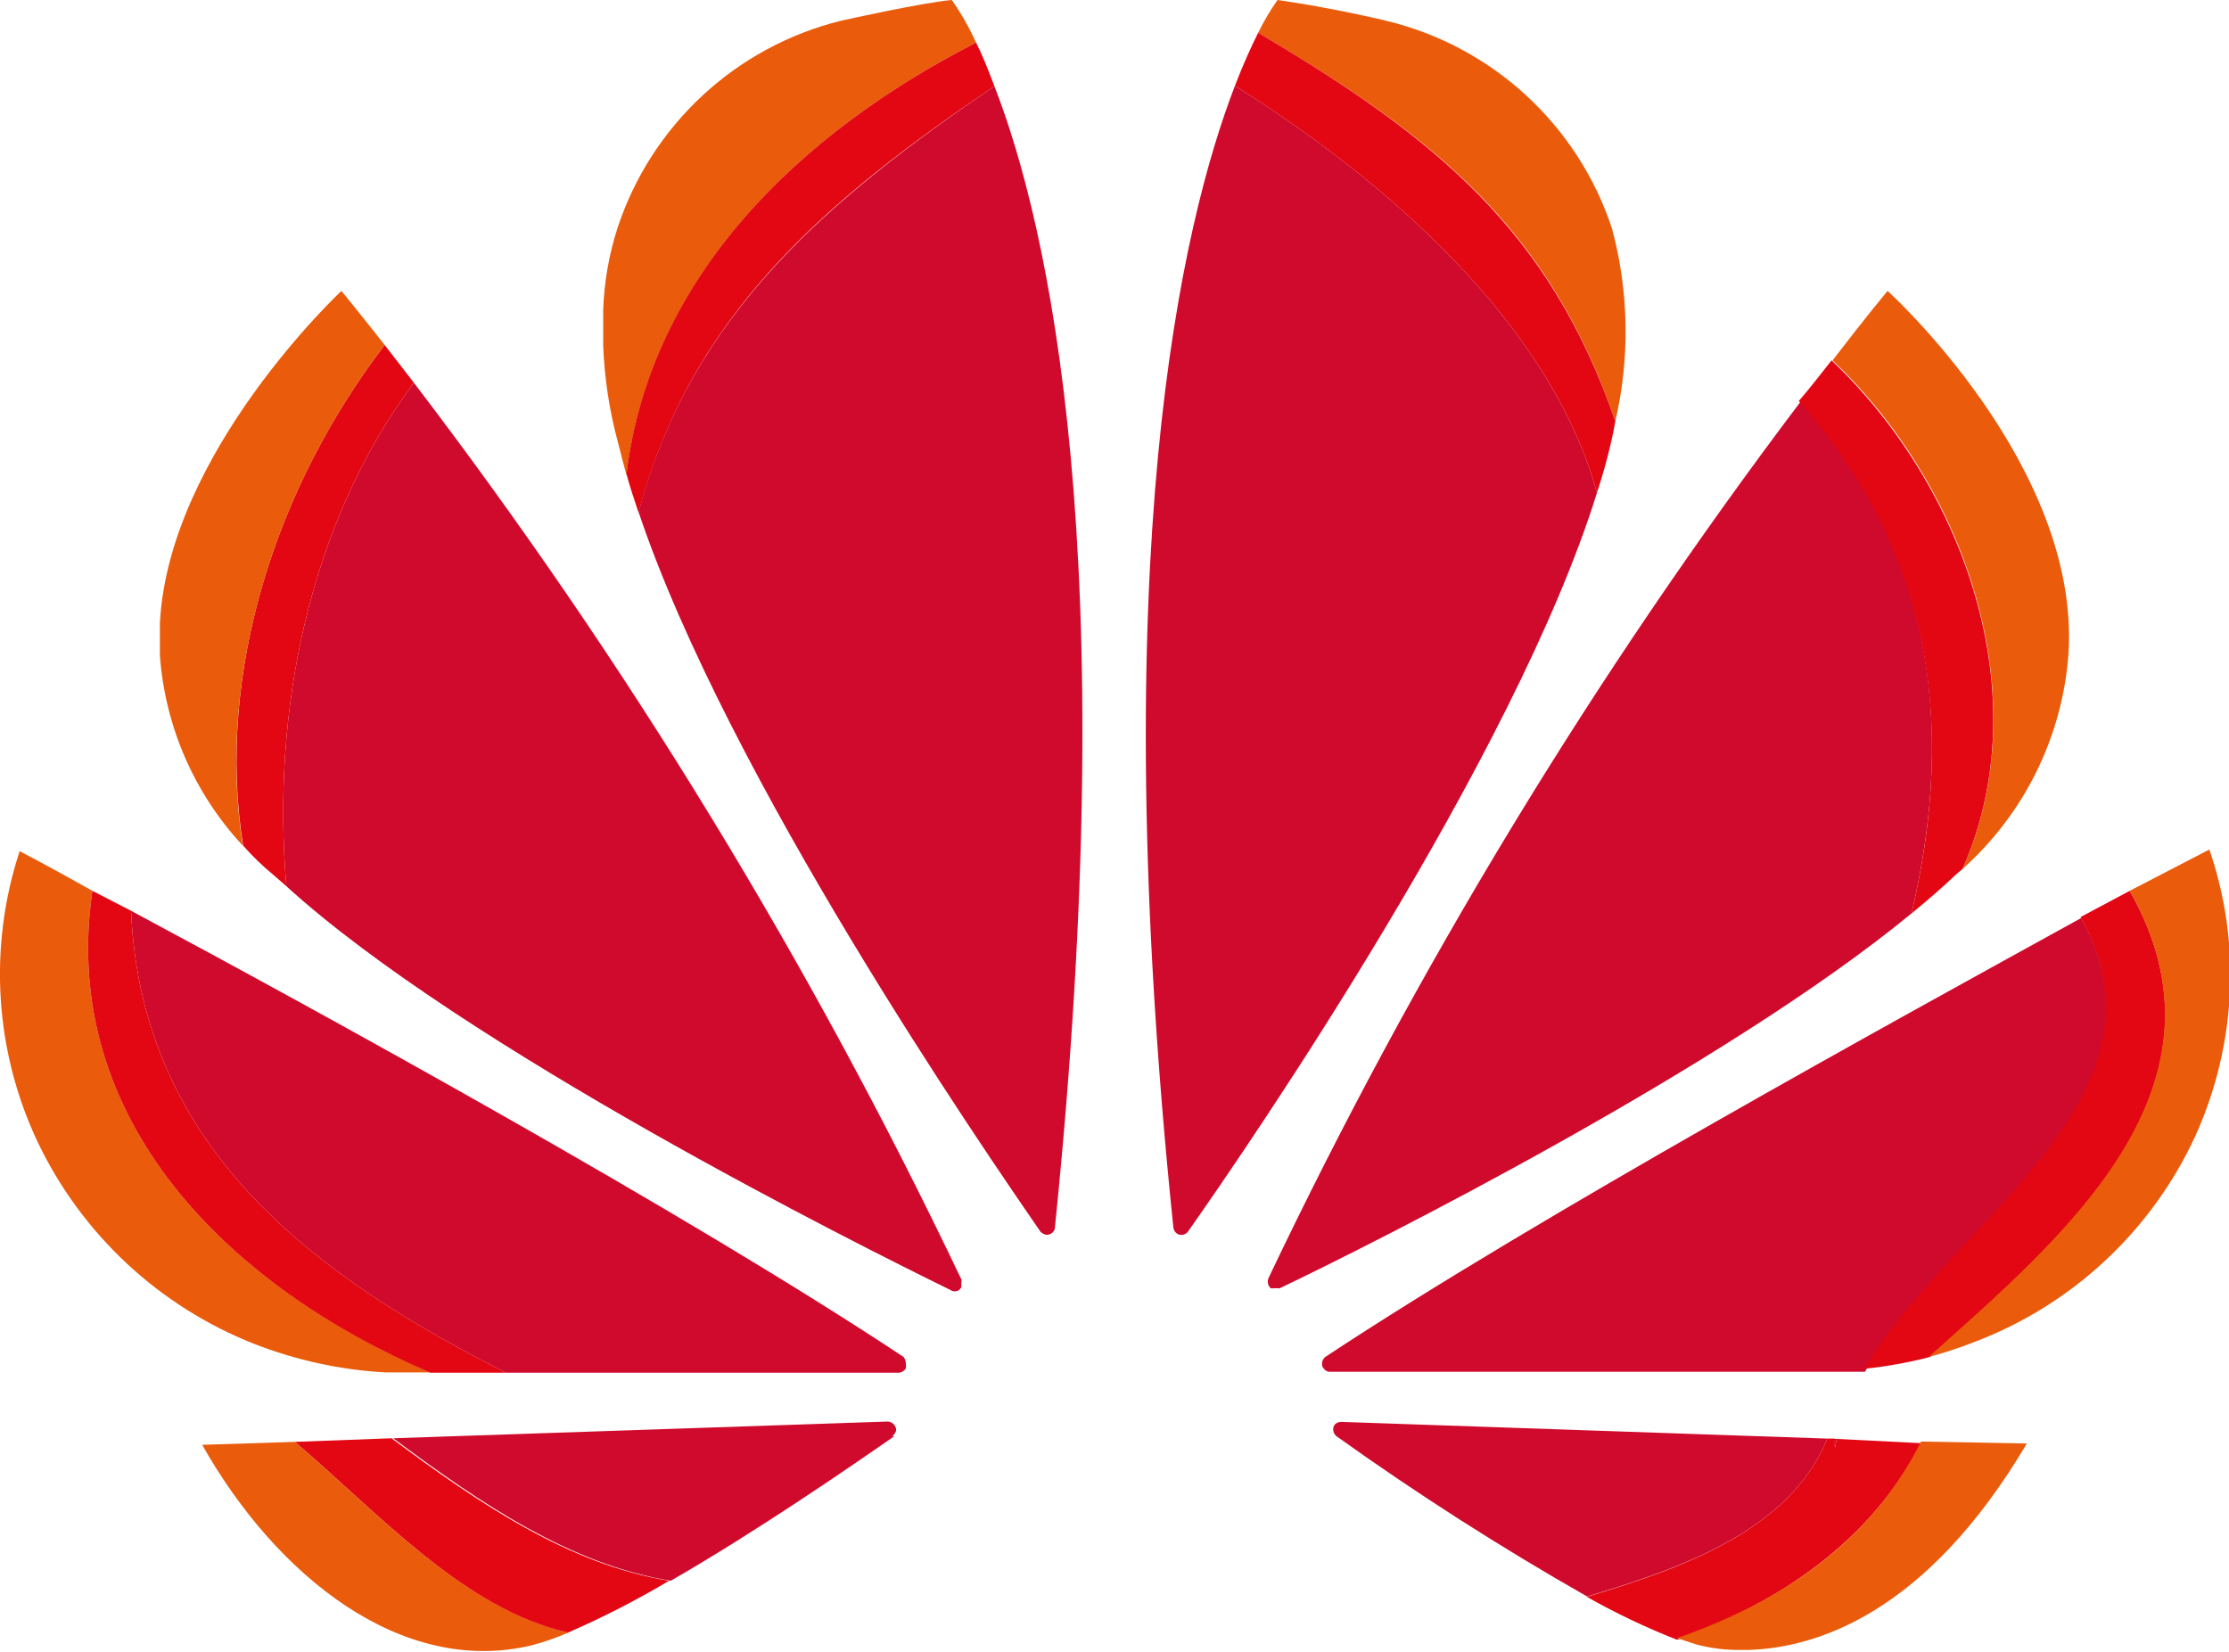
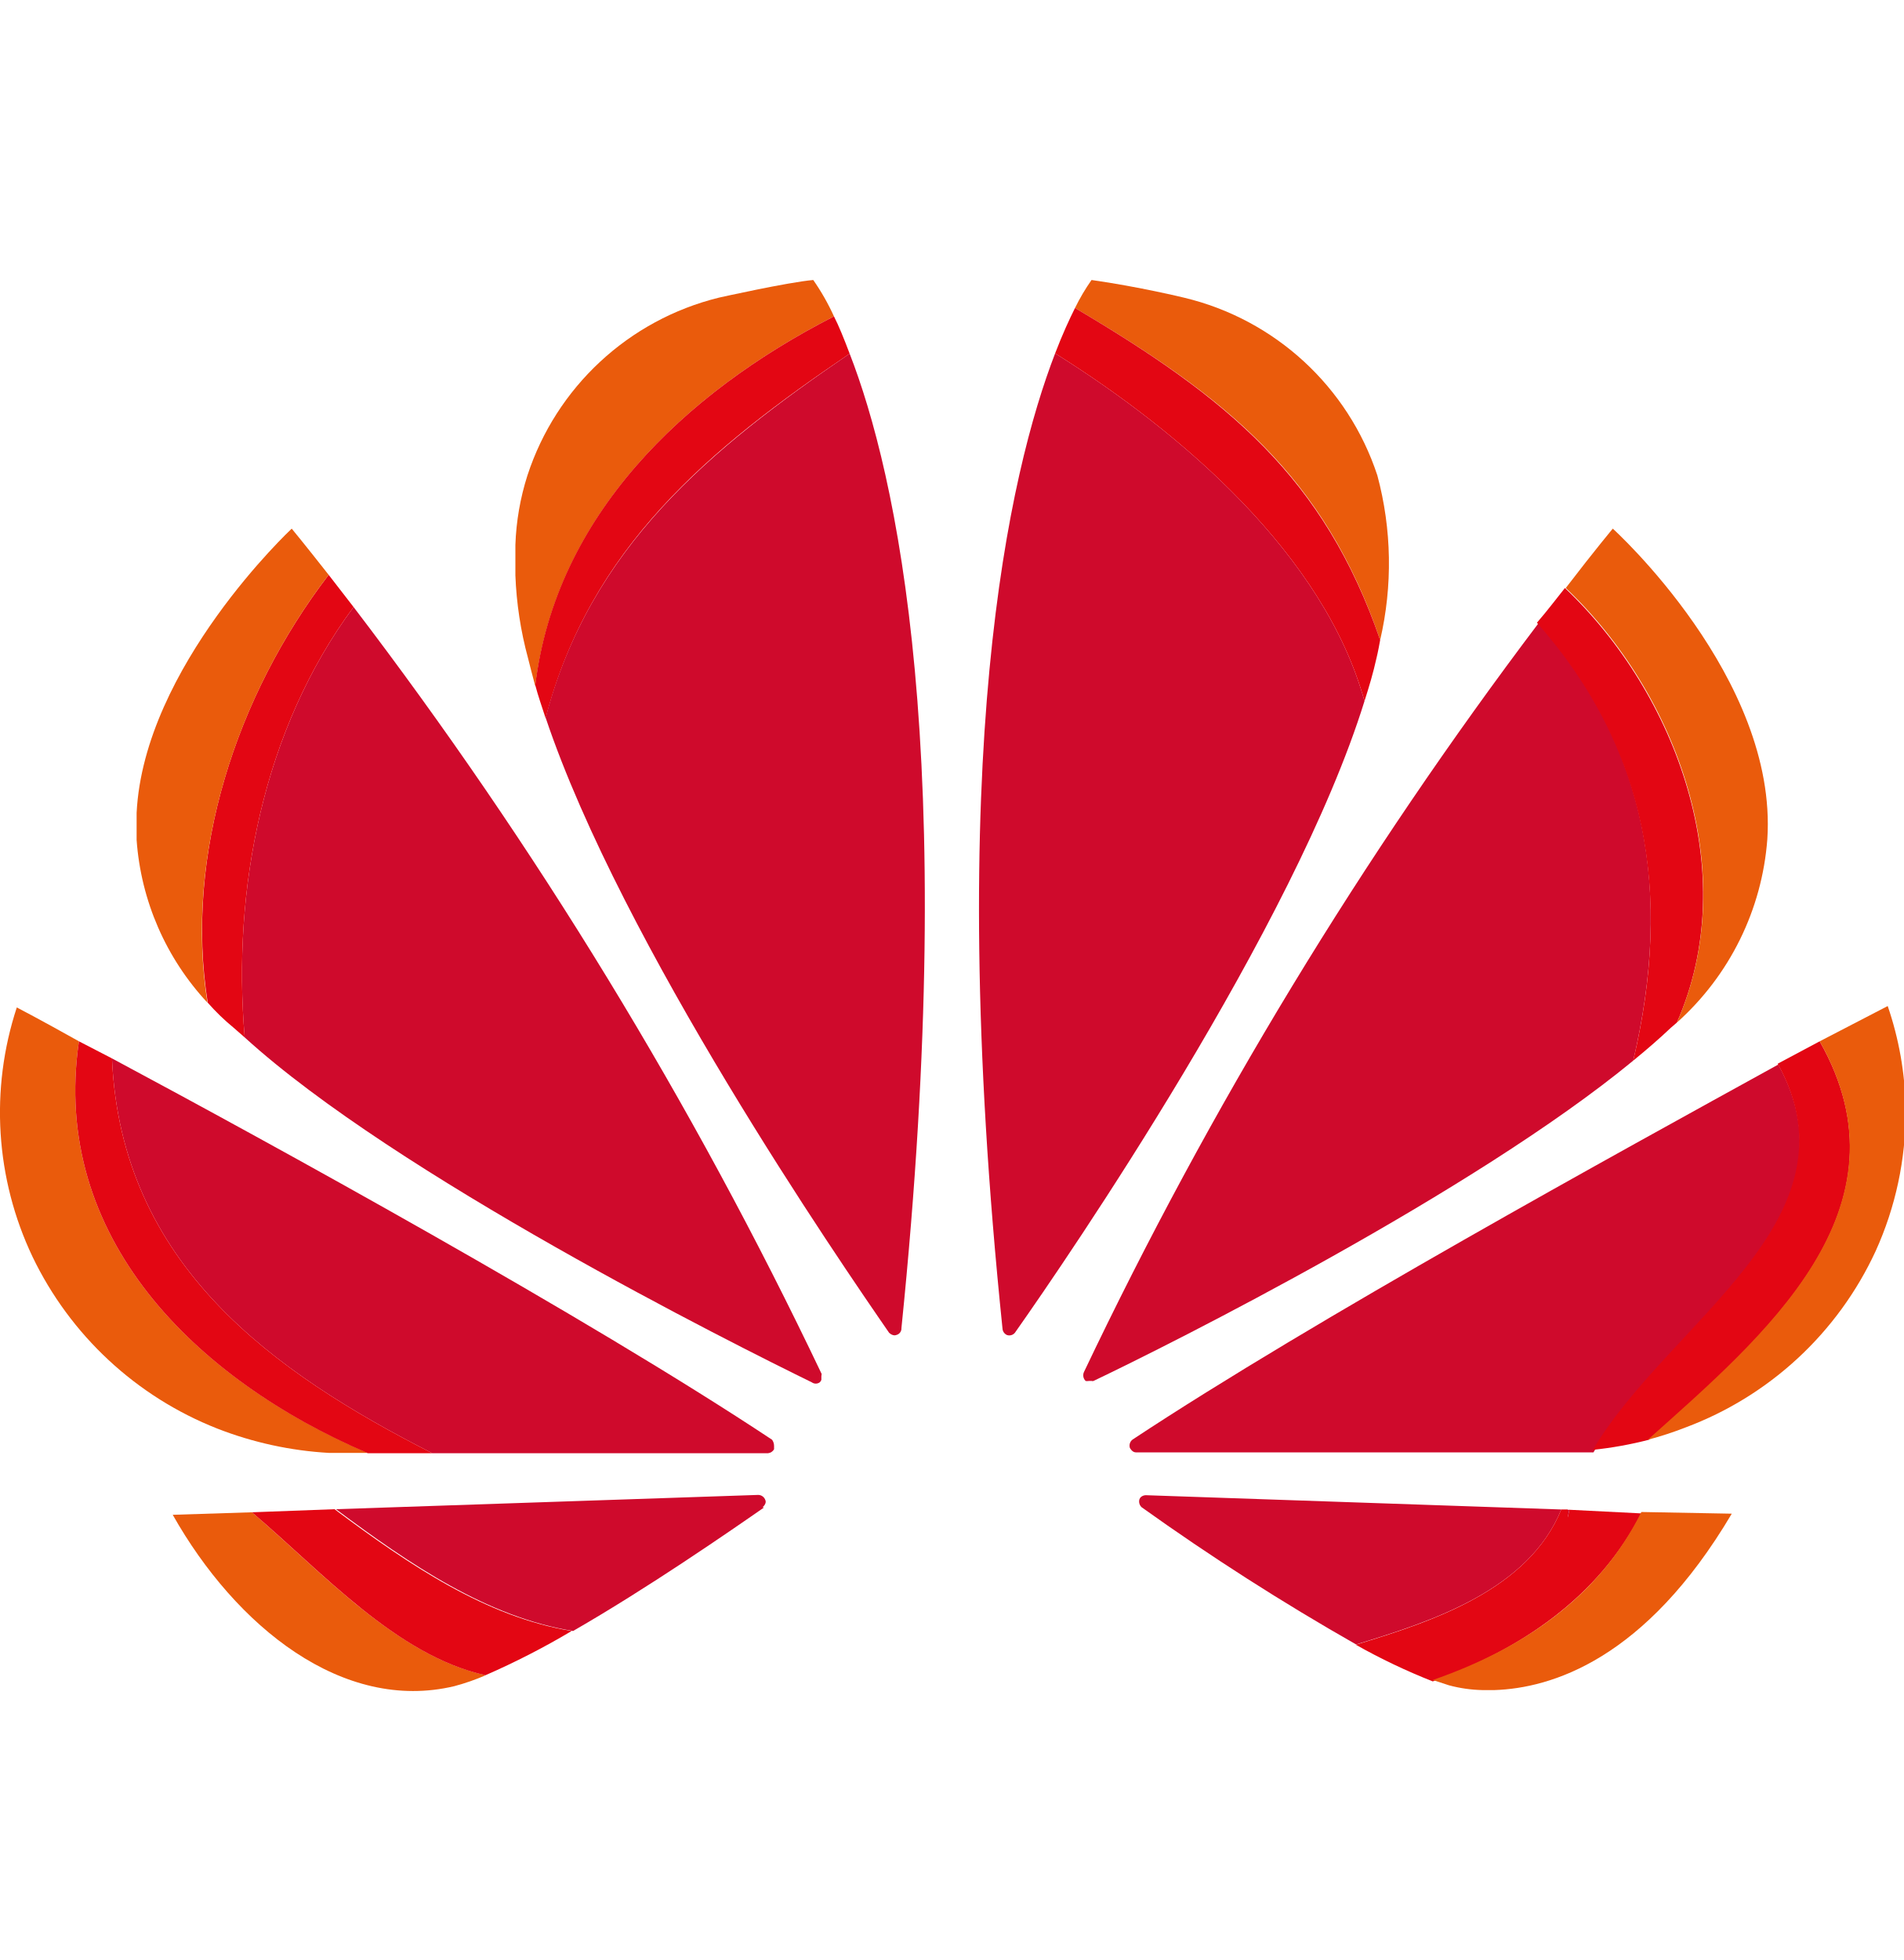
- <svg xmlns="http://www.w3.org/2000/svg" id="huawei_secondary" data-name="Livello 1" viewBox="0 0 68.03 50.41">
+ <svg xmlns="http://www.w3.org/2000/svg" id="huawei_secondary" data-name="Livello 1" viewBox="0 -10 68 70">
  <g id="layer1">
    <g id="g11533">
      <path d="M29.79,10.11a8.21,8.21,0,0,0-.74-1.3h0c-.91.08-3.37.63-3.37.63h0a9.61,9.61,0,0,0-6.84,6.35,9.17,9.17,0,0,0-.43,2.48v1.09a13.18,13.18,0,0,0,.45,2.95c.08.31.16.64.26,1C19.85,17.26,24.39,12.87,29.79,10.11Z" transform="translate(0 -8.81)" fill="#ea5b0c" />
      <path d="M29.35,47.88A154.87,154.87,0,0,0,12.63,20.49c-3.24,4.37-4.34,10.1-3.89,15.37C14.13,40.77,26.16,46.79,29,48.18a.24.24,0,0,0,.28,0,.2.2,0,0,0,.06-.09v-.13a0,0,0,0,0,0,0Z" transform="translate(0 -8.81)" fill="#cf0a2c" />
      <path d="M12.63,20.49l-.89-1.15c-3.31,4.32-5.16,10-4.32,15.28a7.84,7.84,0,0,0,.92.89l.4.35C8.29,30.59,9.39,24.86,12.63,20.49Z" transform="translate(0 -8.81)" fill="#e30613" />
      <path d="M11.74,19.34c-.84-1.07-1.32-1.65-1.32-1.65h0S5.14,22.62,4.88,27.84h0v.79c0,.06,0,.12,0,.18a9.52,9.52,0,0,0,2.53,5.81C6.58,29.36,8.43,23.66,11.74,19.34Z" transform="translate(0 -8.81)" fill="#ea5b0c" />
      <path d="M30.35,11.44c-.2-.53-.39-1-.56-1.33-5.4,2.76-9.94,7.15-10.67,13.17.1.38.24.78.37,1.18C21.08,18.37,25.31,14.85,30.35,11.44Z" transform="translate(0 -8.81)" fill="#e30613" />
      <path d="M30.35,11.44c-5,3.41-9.27,6.93-10.86,13C22.21,32.54,30,43.86,31.76,46.41c.14.13.25.08.25.08a.24.24,0,0,0,.19-.25h0C34.29,25.74,32,15.68,30.35,11.44Z" transform="translate(0 -8.81)" fill="#cf0a2c" />
      <path d="M2.82,36C1.43,35.22.6,34.79.6,34.79h0a12,12,0,0,0,.56,8.9,12.34,12.34,0,0,0,6.6,6.14,13,13,0,0,0,4,.87c.06,0,.58,0,1.38,0C7,48.09,1.79,43,2.82,36Z" transform="translate(0 -8.81)" fill="#ea5b0c" />
      <path d="M27.58,50.23h0C20.9,45.8,9.66,39.64,4,36.61,4.32,44,9.79,47.83,15.44,50.71l12,0a.28.28,0,0,0,.21-.14.08.08,0,0,0,0,0v-.12A.38.38,0,0,0,27.58,50.23Z" transform="translate(0 -8.81)" fill="#cf0a2c" />
      <path d="M4,36.61,2.82,36C1.79,43,7,48.09,13.14,50.71h2.3C9.79,47.83,4.32,44,4,36.61Z" transform="translate(0 -8.81)" fill="#e30613" />
      <path d="M6.17,52.91c2.26,4,6.08,7.07,10.06,6.12a8,8,0,0,0,1.12-.39C14.17,57.93,11.55,55,9,52.82Z" transform="translate(0 -8.81)" fill="#ea5b0c" />
      <path d="M9,52.82c2.54,2.16,5.16,5.11,8.34,5.82a27.57,27.57,0,0,0,3.08-1.58c-3.06-.5-5.79-2.35-8.47-4.35Z" transform="translate(0 -8.81)" fill="#e30613" />
      <path d="M27.24,52.64c.16-.14.1-.25.1-.25a.27.27,0,0,0-.26-.19h0L12,52.71c2.68,2,5.41,3.85,8.47,4.35,2.66-1.53,5.54-3.52,6.82-4.41Z" transform="translate(0 -8.81)" fill="#cf0a2c" />
      <path d="M49.2,15.79a9.62,9.62,0,0,0-6.91-6.35s-1.6-.39-3.3-.63h0a7.32,7.32,0,0,0-.59,1c5.45,3.22,8.9,6,10.9,11.86A12.11,12.11,0,0,0,49.2,15.79Z" transform="translate(0 -8.81)" fill="#ea5b0c" />
      <path d="M37.69,11.43c-1.63,4.23-4,14.29-1.88,34.83h0a.27.27,0,0,0,.16.23.26.26,0,0,0,.31-.12h0c1.88-2.67,9.95-14.44,12.46-22.52C47.3,18.63,42.21,14.26,37.69,11.43Z" transform="translate(0 -8.81)" fill="#cf0a2c" />
      <path d="M49.3,21.67c-2-5.81-5.45-8.64-10.9-11.86-.2.4-.45.94-.71,1.62,4.52,2.83,9.61,7.2,11.05,12.42.17-.53.31-1,.43-1.54C49.17,22.31,49.23,22.07,49.3,21.67Z" transform="translate(0 -8.81)" fill="#e30613" />
      <path d="M63.52,36.83C57.77,40,47,45.9,40.46,50.22h0a.27.27,0,0,0-.1.3s.08.16.21.16h0c3.29,0,15.75,0,16.06,0l.29,0C59.61,46.06,66.6,42.39,63.52,36.83Z" transform="translate(0 -8.81)" fill="#cf0a2c" />
      <path d="M65,36l-1.5.8c3.08,5.56-3.91,9.23-6.6,13.79a13.66,13.66,0,0,0,2-.36C63,46.56,68.42,42,65,36Z" transform="translate(0 -8.81)" fill="#e30613" />
      <path d="M67.43,34.74h0L65,36c3.4,6-2,10.53-6.14,14.23a12.34,12.34,0,0,0,1.35-.44A12.18,12.18,0,0,0,67,43.49a12,12,0,0,0,1.07-5v-.13A11.84,11.84,0,0,0,67.43,34.74Z" transform="translate(0 -8.81)" fill="#ea5b0c" />
      <path d="M56.06,52.73H56V53Z" transform="translate(0 -8.81)" fill="#cf0a2c" />
      <path d="M55.77,52.72l-14.84-.51h0s-.18,0-.23.15a.28.28,0,0,0,.08.28h0a87.92,87.92,0,0,0,7.66,4.9C51.17,56.71,54.6,55.59,55.77,52.72Z" transform="translate(0 -8.81)" fill="#cf0a2c" />
      <path d="M56.06,52.73,56,53v-.28h-.23c-1.17,2.87-4.6,4-7.34,4.83a22,22,0,0,0,2.75,1.31c3.14-1.14,5.91-3,7.45-6Z" transform="translate(0 -8.81)" fill="#e30613" />
      <path d="M58.63,52.81c-1.54,3.09-4.31,4.91-7.45,6l.58.19a5,5,0,0,0,1.19.17h.44c2-.07,5.37-1.06,8.47-6.3Z" transform="translate(0 -8.81)" fill="#ea5b0c" />
      <path d="M58.34,36.69c1.41-6,.5-11.18-3.37-15.64A154.42,154.42,0,0,0,38.72,47.81h0a.28.28,0,0,0,.06.32.27.27,0,0,0,.11,0H39a.09.09,0,0,0,.06,0h0C41.83,46.81,52.62,41.4,58.34,36.69Z" transform="translate(0 -8.81)" fill="#cf0a2c" />
      <path d="M58.34,36.69c.49-.4.95-.8,1.35-1.18l.21-.18c2.35-5.34,0-11.73-4-15.52-.29.36-.61.79-1,1.24C58.84,25.51,59.75,30.72,58.34,36.69Z" transform="translate(0 -8.81)" fill="#e30613" />
      <path d="M59.9,35.33a9.76,9.76,0,0,0,3.23-6.55c.38-5.76-5.52-11.09-5.52-11.09h0s-.63.75-1.68,2.12C59.93,23.6,62.25,30,59.9,35.33Z" transform="translate(0 -8.81)" fill="#ea5b0c" />
    </g>
  </g>
</svg>
